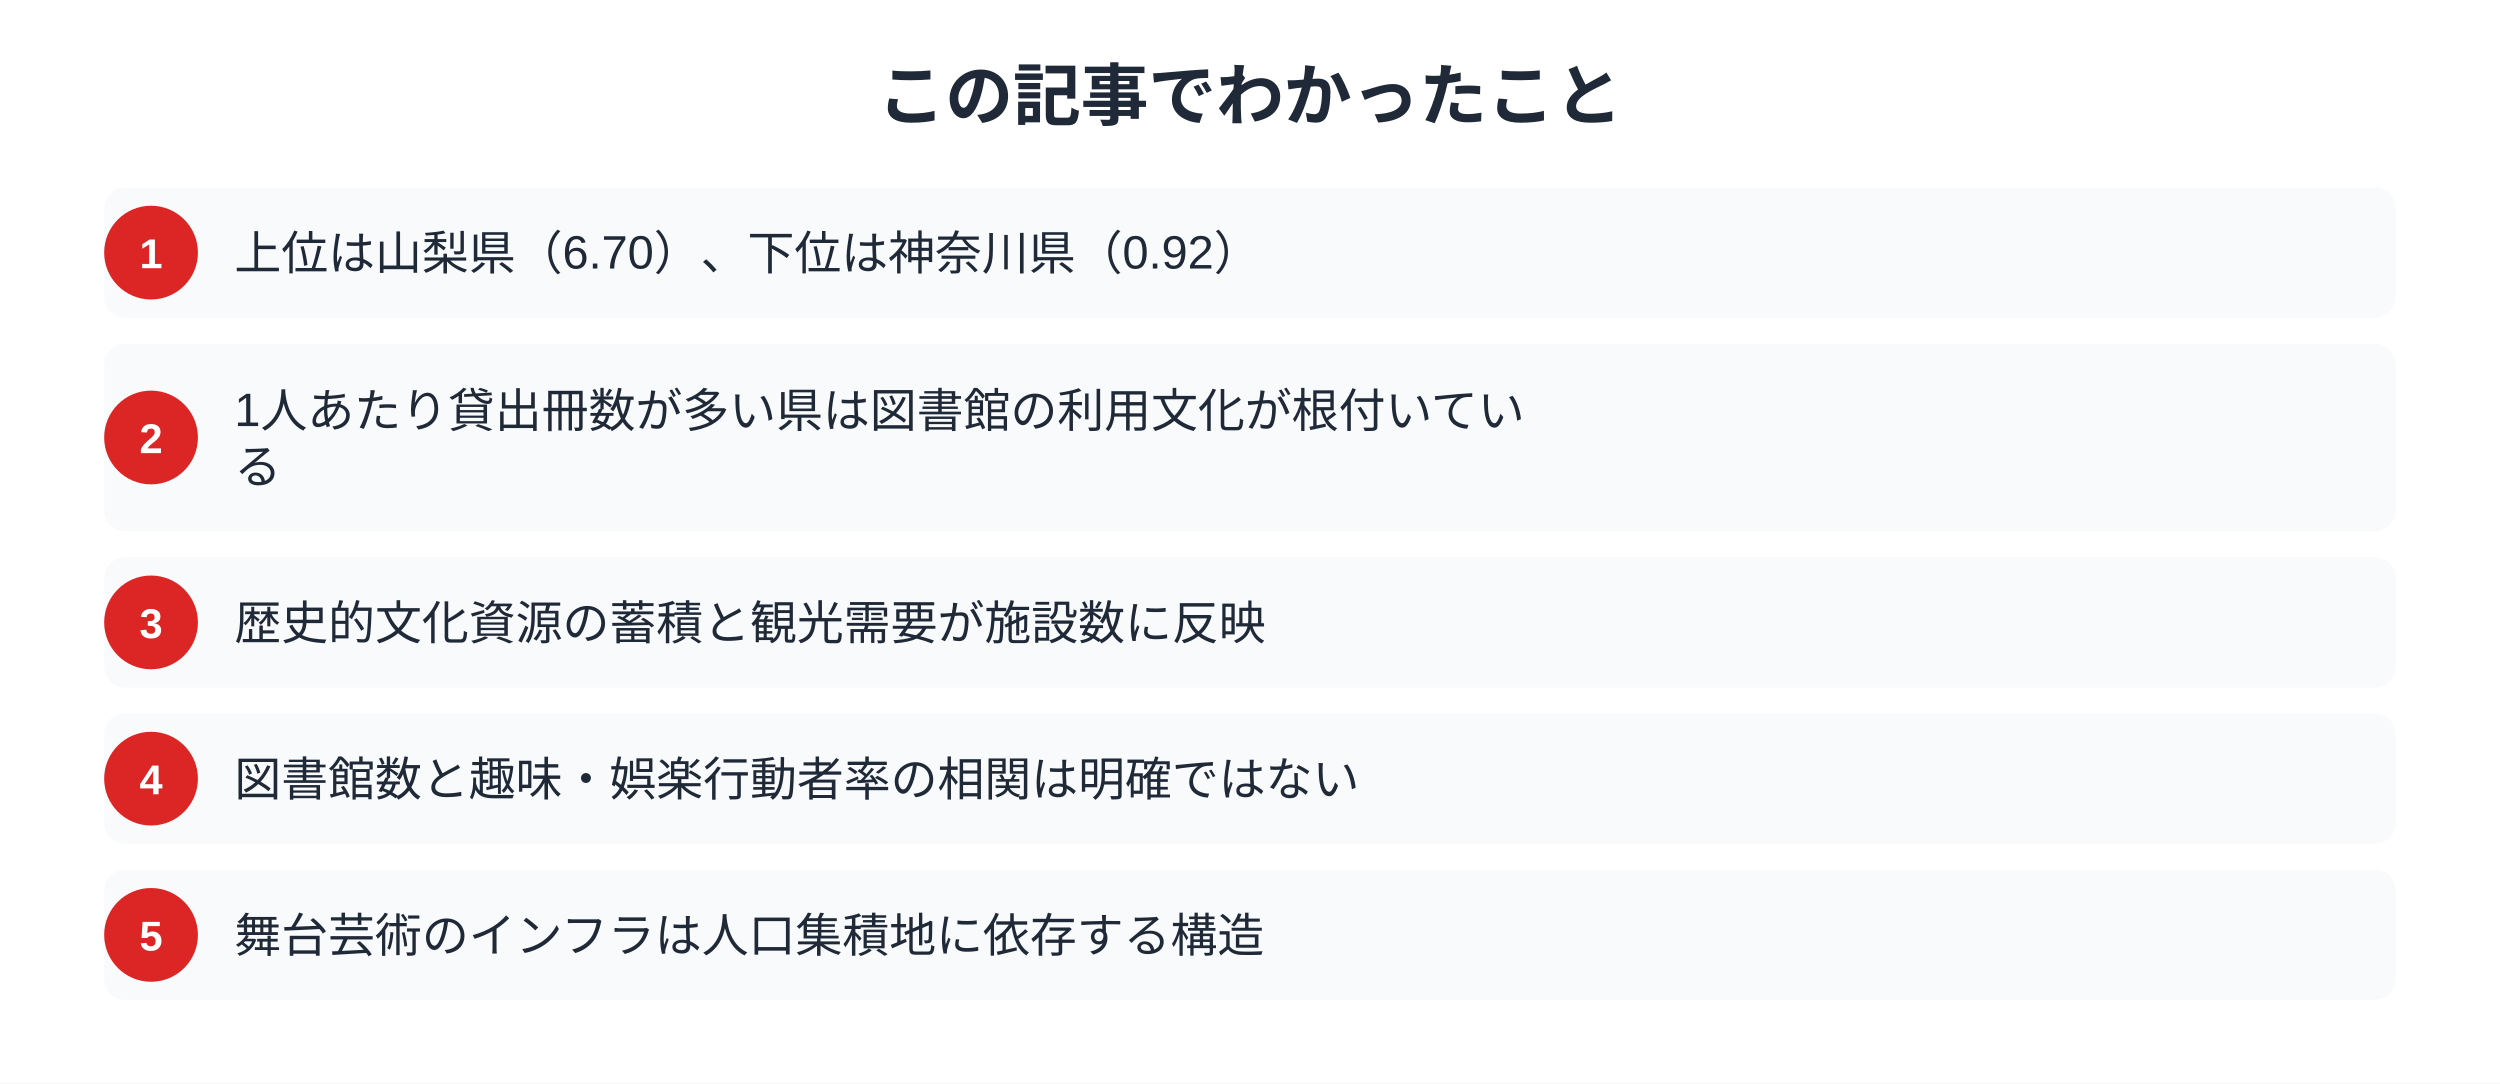
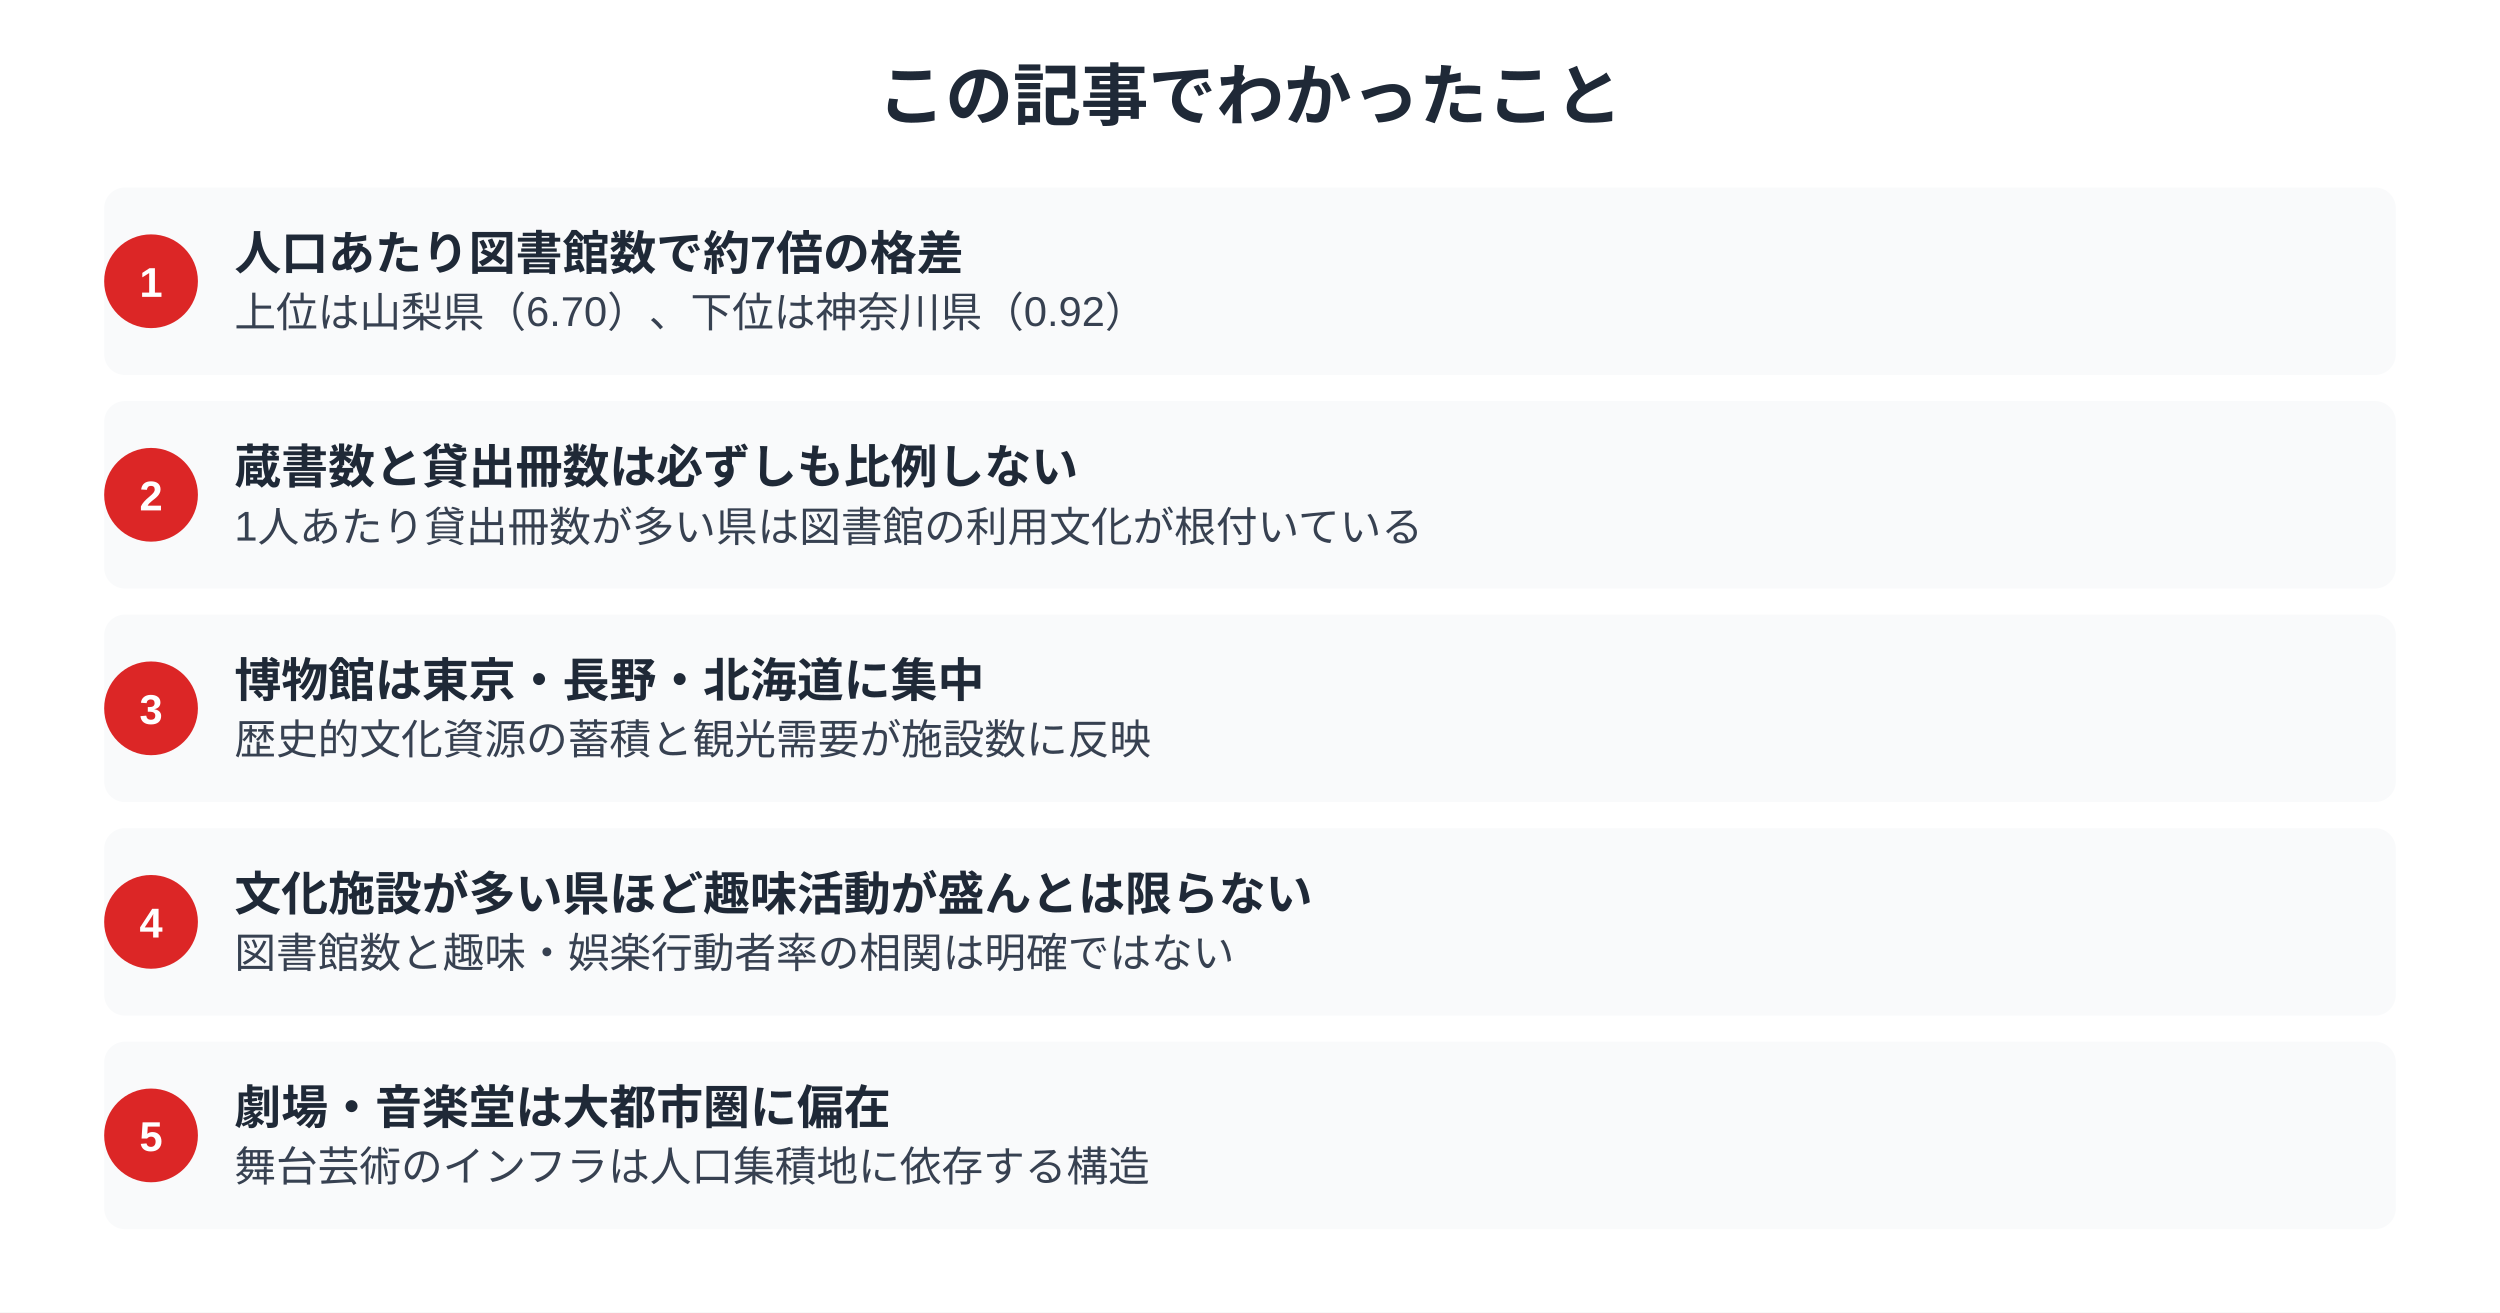
- <svg xmlns="http://www.w3.org/2000/svg" viewBox="0 0 960 416" width="960" height="416" font-family="'Helvetica Neue', Arial, 'Hiragino Kaku Gothic ProN', sans-serif" role="img" aria-label="この記事でわかったこと">
+ <svg xmlns="http://www.w3.org/2000/svg" viewBox="0 0 960 504" width="960" height="504" font-family="'Helvetica Neue', Arial, 'Hiragino Kaku Gothic ProN', sans-serif" role="img" aria-label="この記事でわかったこと">
  <style>
    .svg-bg{fill:#ffffff}
    .svg-plot{fill:#f9fafb}
    .svg-plot-border{stroke:#d1d5db}
    .svg-title{fill:#1f2937}
    .svg-axis{fill:#374151}
    .svg-tick{fill:#6b7280}
    .svg-grid{stroke:#e5e7eb}
    @media (prefers-color-scheme:dark){
    .svg-bg{fill:#0f172a}
    .svg-plot{fill:#1e293b}
    .svg-plot-border{stroke:#334155}
    .svg-title{fill:#e2e8f0}
    .svg-axis{fill:#cbd5e1}
    .svg-tick{fill:#94a3b8}
    .svg-grid{stroke:#334155}
    }
  </style>
-   <rect width="960" height="416" class="svg-bg" />
+   <rect width="960" height="504" class="svg-bg" />
  <text x="480" y="46" text-anchor="middle" font-size="26" font-weight="bold" class="svg-title">この記事でわかったこと</text>
-   <rect x="40" y="72" width="880" height="50" class="svg-plot" rx="8" />
-   <circle cx="58" cy="97" r="18" fill="#dc2626" />
-   <text x="58" y="103" text-anchor="middle" font-size="16" font-weight="bold" fill="#ffffff">1</text>
-   <text x="90" y="103.6" font-size="18" class="svg-title">
+   <rect x="40" y="72" width="880" height="72" class="svg-plot" rx="8" />
+   <circle cx="58" cy="108" r="18" fill="#dc2626" />
+   <text x="58" y="114" text-anchor="middle" font-size="16" font-weight="bold" fill="#ffffff">1</text>
+   <text x="90" y="103.6" font-size="18" font-weight="bold" class="svg-title">
+     <tspan x="90" dy="0">人口あたり図書館数で約7倍の格差</tspan>
+   </text>
+   <text x="90" y="125.6" font-size="16" class="svg-axis">
    <tspan x="90" dy="0">上位は山梨県（6.70）、下位は神奈川県（0.92）</tspan>
  </text>
-   <rect x="40" y="132" width="880" height="72" class="svg-plot" rx="8" />
-   <circle cx="58" cy="168" r="18" fill="#dc2626" />
-   <text x="58" y="174" text-anchor="middle" font-size="16" font-weight="bold" fill="#ffffff">2</text>
-   <text x="90" y="163.6" font-size="18" class="svg-title">
-     <tspan x="90" dy="0">1人あたり貸出冊数が多い県は図書館の利用文化が根付いてい</tspan>
-     <tspan x="90" dy="22">る</tspan>
+   <rect x="40" y="154" width="880" height="72" class="svg-plot" rx="8" />
+   <circle cx="58" cy="190" r="18" fill="#dc2626" />
+   <text x="58" y="196" text-anchor="middle" font-size="16" font-weight="bold" fill="#ffffff">2</text>
+   <text x="90" y="185.6" font-size="18" font-weight="bold" class="svg-title">
+     <tspan x="90" dy="0">蔵書数と貸出冊数は必ずしも比例しない</tspan>
  </text>
-   <rect x="40" y="214" width="880" height="50" class="svg-plot" rx="8" />
-   <circle cx="58" cy="239" r="18" fill="#dc2626" />
-   <text x="58" y="245" text-anchor="middle" font-size="16" font-weight="bold" fill="#ffffff">3</text>
-   <text x="90" y="245.6" font-size="18" class="svg-title">
+   <text x="90" y="207.6" font-size="16" class="svg-axis">
+     <tspan x="90" dy="0">1人あたり貸出冊数が多い県は図書館の利用文化が根付いている</tspan>
+   </text>
+   <rect x="40" y="236" width="880" height="72" class="svg-plot" rx="8" />
+   <circle cx="58" cy="272" r="18" fill="#dc2626" />
+   <text x="58" y="278" text-anchor="middle" font-size="16" font-weight="bold" fill="#ffffff">3</text>
+   <text x="90" y="267.6" font-size="18" font-weight="bold" class="svg-title">
+     <tspan x="90" dy="0">博物館は東京・長野・北海道に集中</tspan>
+   </text>
+   <text x="90" y="289.6" font-size="16" class="svg-axis">
    <tspan x="90" dy="0">歴史的文化資源の蓄積と観光需要が施設数に反映</tspan>
  </text>
-   <rect x="40" y="274" width="880" height="50" class="svg-plot" rx="8" />
-   <circle cx="58" cy="299" r="18" fill="#dc2626" />
-   <text x="58" y="305" text-anchor="middle" font-size="16" font-weight="bold" fill="#ffffff">4</text>
-   <text x="90" y="305.6" font-size="18" class="svg-title">
+   <rect x="40" y="318" width="880" height="72" class="svg-plot" rx="8" />
+   <circle cx="58" cy="354" r="18" fill="#dc2626" />
+   <text x="58" y="360" text-anchor="middle" font-size="16" font-weight="bold" fill="#ffffff">4</text>
+   <text x="90" y="349.6" font-size="18" font-weight="bold" class="svg-title">
+     <tspan x="90" dy="0">文化施設が多い県ほど趣味活動が盛んとは限らない</tspan>
+   </text>
+   <text x="90" y="371.6" font-size="16" class="svg-axis">
    <tspan x="90" dy="0">図書館数と趣味・娯楽行動者率の相関は明確ではない</tspan>
  </text>
-   <rect x="40" y="334" width="880" height="50" class="svg-plot" rx="8" />
-   <circle cx="58" cy="359" r="18" fill="#dc2626" />
-   <text x="58" y="365" text-anchor="middle" font-size="16" font-weight="bold" fill="#ffffff">5</text>
-   <text x="90" y="365.6" font-size="18" class="svg-title">
+   <rect x="40" y="400" width="880" height="72" class="svg-plot" rx="8" />
+   <circle cx="58" cy="436" r="18" fill="#dc2626" />
+   <text x="58" y="442" text-anchor="middle" font-size="16" font-weight="bold" fill="#ffffff">5</text>
+   <text x="90" y="431.6" font-size="18" font-weight="bold" class="svg-title">
+     <tspan x="90" dy="0">劇場・音楽堂は大都市圏に偏在</tspan>
+   </text>
+   <text x="90" y="453.6" font-size="16" class="svg-axis">
    <tspan x="90" dy="0">舞台芸術のインフラは人口集積地に依存する構造</tspan>
  </text>
</svg>
